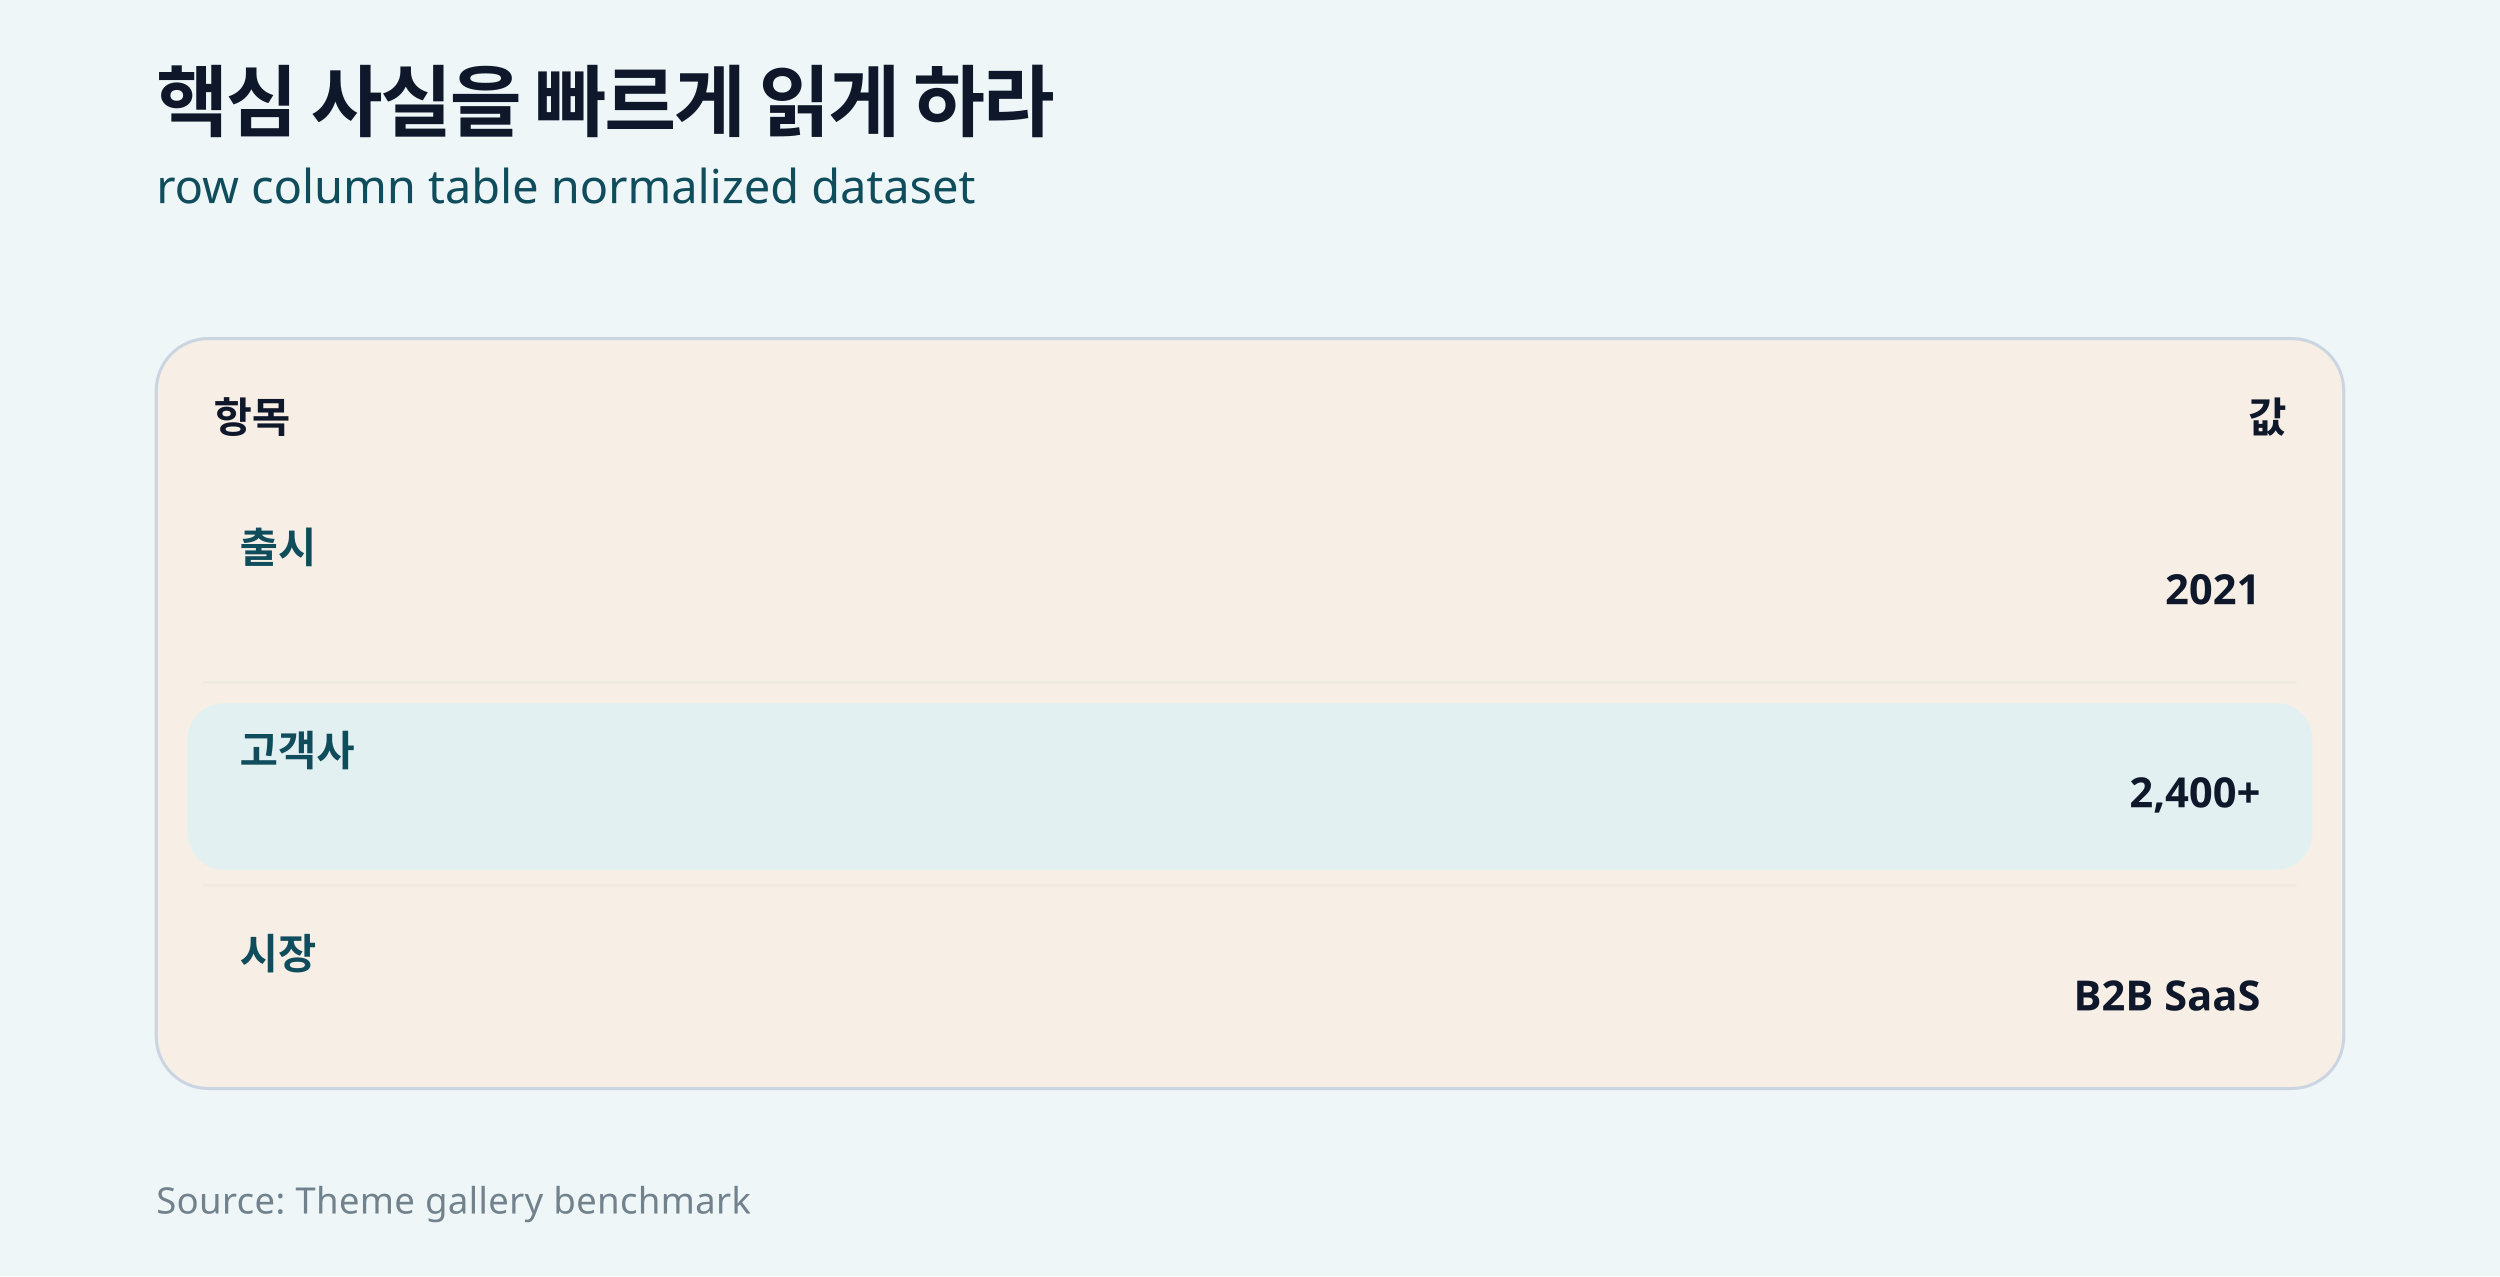
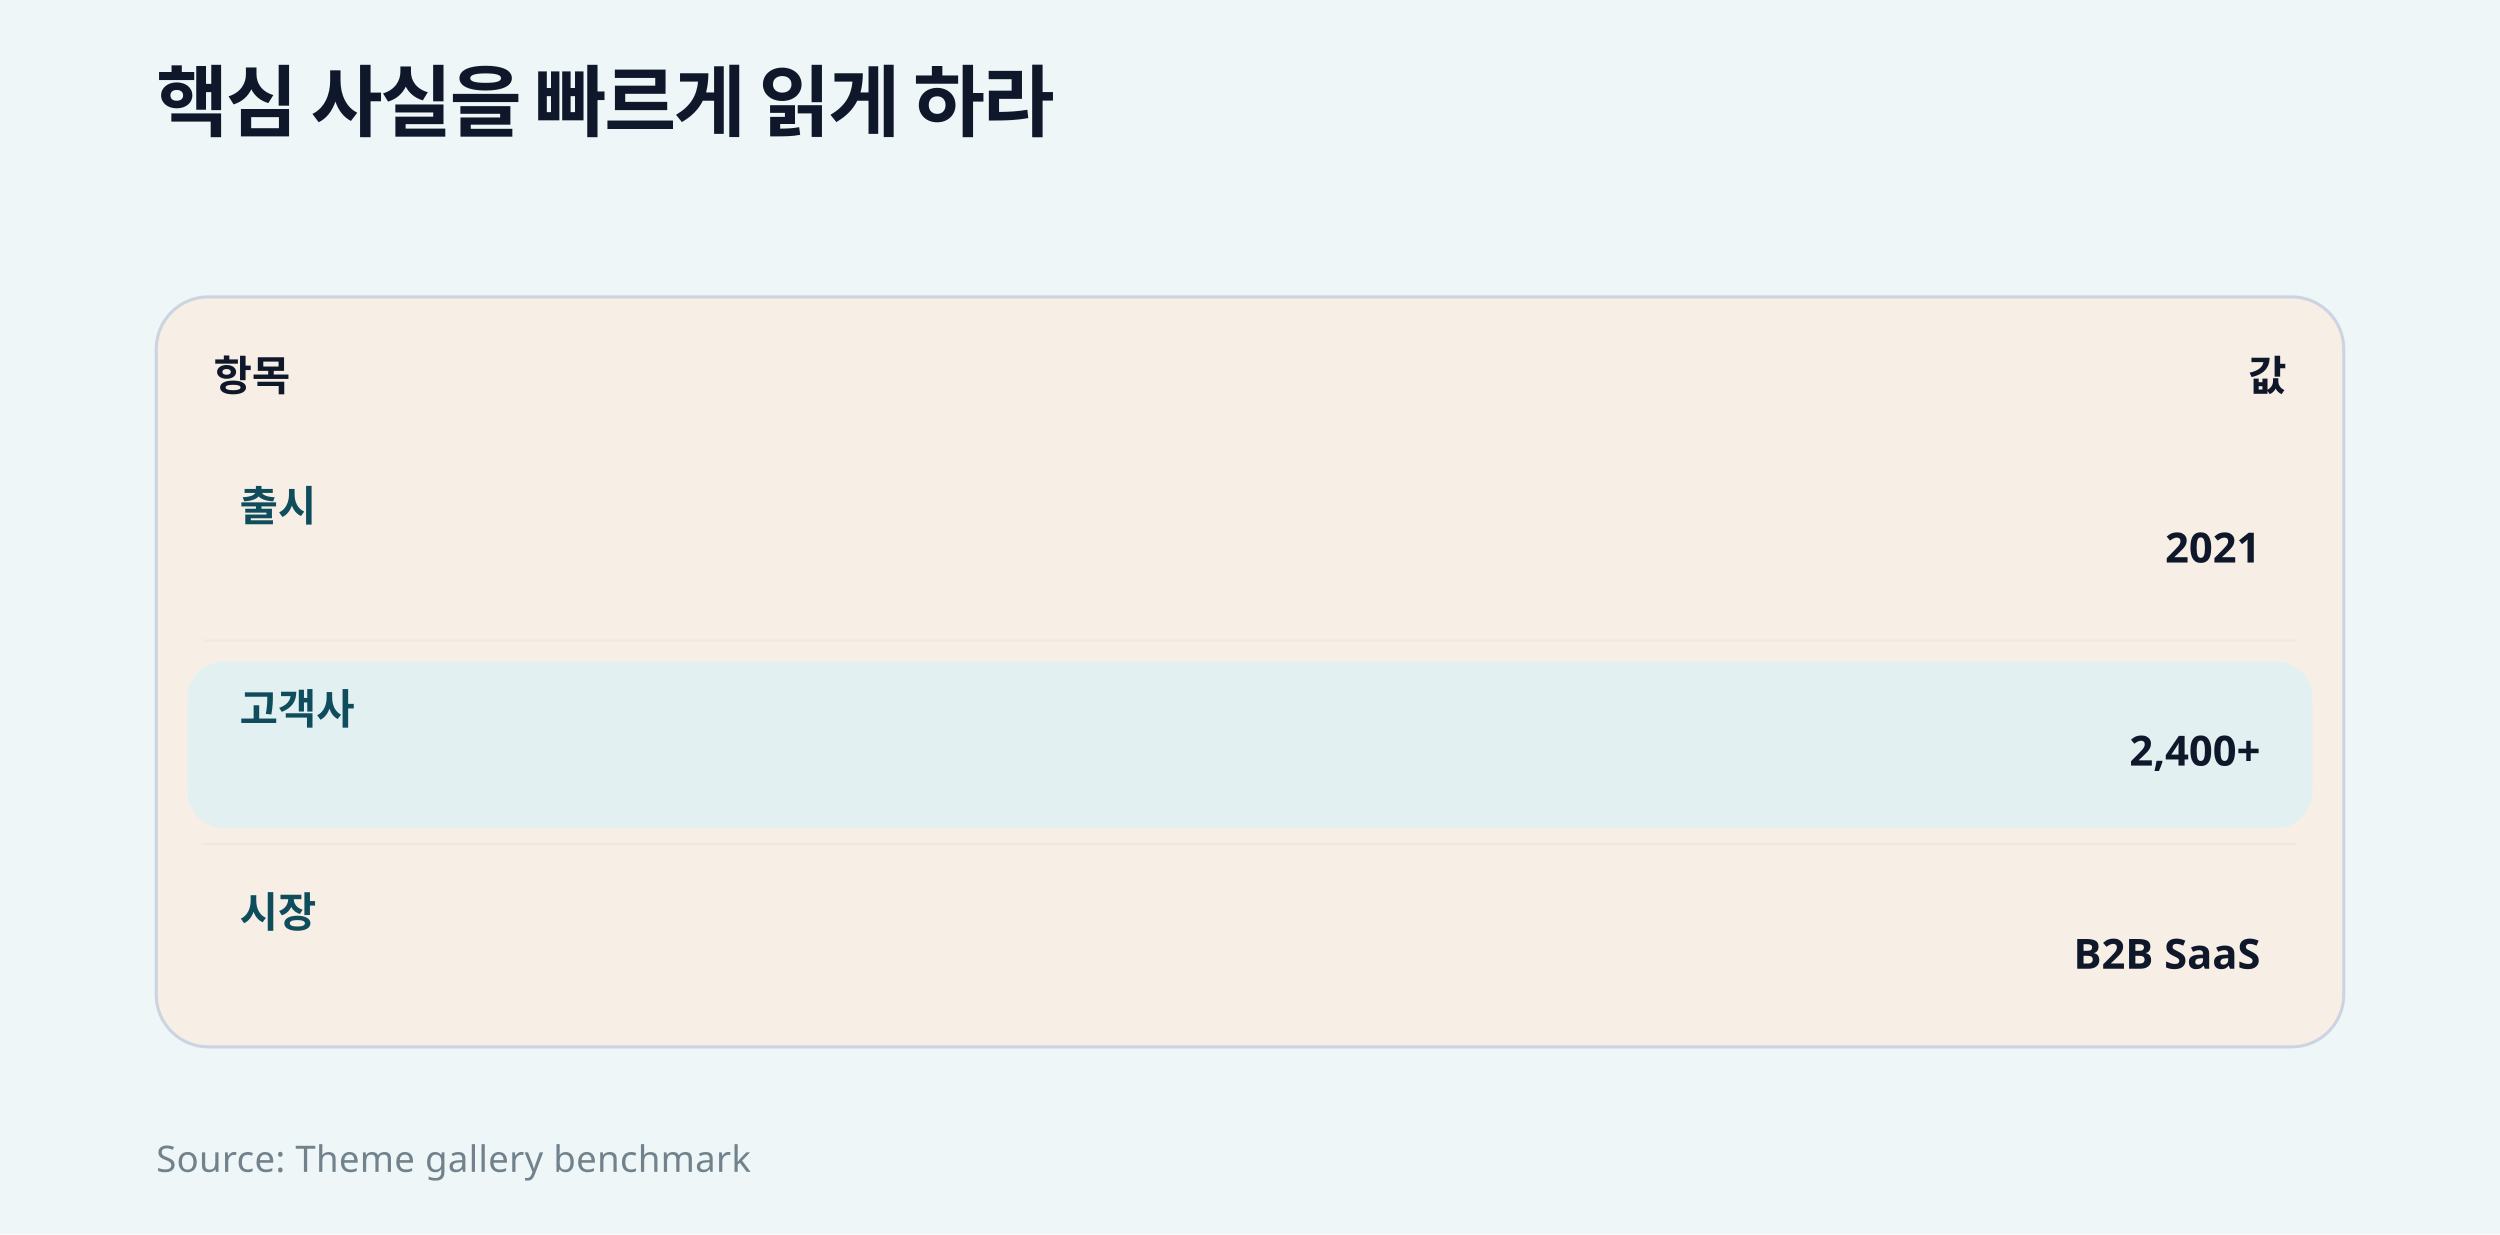
- <svg xmlns="http://www.w3.org/2000/svg" width="960" height="490" viewBox="0 0 960 490" fill="none">
+ <svg xmlns="http://www.w3.org/2000/svg" width="960" height="474" viewBox="0 0 960 474" fill="none">
  <style>.cg-root .title{font:700 30px 'Space Grotesk', 'Pretendard', 'Apple SD Gothic Neo', sans-serif; fill:#0f172a; letter-spacing:-0.03em;}.cg-root .subtitle{font:500 18px 'IBM Plex Sans KR', 'Pretendard', 'Apple SD Gothic Neo', sans-serif; fill:#0f4c5c;}.cg-root .label,.cg-root .axis,.cg-root .header,.cg-root .cell{font:650 16px 'IBM Plex Sans KR', 'Pretendard', 'Apple SD Gothic Neo', sans-serif; fill:#0f4c5c;}.cg-root .value{font:700 16px 'IBM Plex Sans KR', 'Pretendard', 'Apple SD Gothic Neo', sans-serif; fill:#0f172a;}.cg-root .header{font-weight:700; fill:#0f172a;}.cg-root .tick{font:500 14px 'IBM Plex Sans KR', 'Pretendard', 'Apple SD Gothic Neo', sans-serif; fill:#5a6c78;}.cg-root .source{font:500 14px 'IBM Plex Sans KR', 'Pretendard', 'Apple SD Gothic Neo', sans-serif; fill:#5a6c78; letter-spacing:0.01em;}.cg-root .stat{font:800 72px 'Space Grotesk', 'Pretendard', 'Apple SD Gothic Neo', sans-serif; fill:#0f172a; letter-spacing:-0.04em;}</style>
-   <rect x="0" y="0" width="960" height="490" fill="#eef6f7" />
+   <rect x="0" y="0" width="960" height="474" fill="#eef6f7" />
  <g class="cg-root">
    <text x="60" y="50" class="title" fill="#0f172a" style="fill:#0f172a !important;">핵심 사실을 빠르게 읽게 하라</text>
-     <text x="60" y="78" class="subtitle" fill="#0f4c5c" style="fill:#0f4c5c !important;">row column table normalized dataset</text>
-     <rect x="60" y="130" width="840" height="288" rx="20" fill="#f7efe5" stroke="#cbd5e1" stroke-width="1.2" />
-     <text x="82" y="166" class="header" fill="#0f172a" style="fill:#0f172a !important;">항목</text>
-     <text x="878" y="166" class="header" text-anchor="end" fill="#0f172a" style="fill:#0f172a !important;">값</text>
-     <rect x="72" y="192" width="816" height="64" rx="14" fill="#f7efe5" />
-     <text x="92" y="216" class="label" fill="#0f4c5c" style="fill:#0f4c5c !important;">출시</text>
-     <text x="868" y="232" class="value" text-anchor="end" font-size="28" fill="#0f172a" style="fill:#0f172a !important;">2021</text>
-     <line x1="78" y1="262" x2="882" y2="262" stroke="#cbd5e1" stroke-width="1" stroke-opacity="0.22" />
-     <rect x="72" y="270" width="816" height="64" rx="14" fill="#e3f0f2" />
-     <text x="92" y="294" class="label" fill="#0f4c5c" style="fill:#0f4c5c !important;">고객사</text>
-     <text x="868" y="310" class="value" text-anchor="end" font-size="28" fill="#0f172a" style="fill:#0f172a !important;">2,400+</text>
-     <line x1="78" y1="340" x2="882" y2="340" stroke="#cbd5e1" stroke-width="1" stroke-opacity="0.22" />
-     <rect x="72" y="348" width="816" height="64" rx="14" fill="#f7efe5" />
-     <text x="92" y="372" class="label" fill="#0f4c5c" style="fill:#0f4c5c !important;">시장</text>
-     <text x="868" y="388" class="value" text-anchor="end" font-size="28" fill="#0f172a" style="fill:#0f172a !important;">B2B SaaS</text>
-     <text x="60" y="466" class="source" opacity="0.84" fill="#5a6c78" style="fill:#5a6c78 !important;">Source: Theme gallery benchmark</text>
+     <rect x="60" y="114" width="840" height="288" rx="20" fill="#f7efe5" stroke="#cbd5e1" stroke-width="1.2" />
+     <text x="82" y="150" class="header" fill="#0f172a" style="fill:#0f172a !important;">항목</text>
+     <text x="878" y="150" class="header" text-anchor="end" fill="#0f172a" style="fill:#0f172a !important;">값</text>
+     <rect x="72" y="176" width="816" height="64" rx="14" fill="#f7efe5" />
+     <text x="92" y="200" class="label" fill="#0f4c5c" style="fill:#0f4c5c !important;">출시</text>
+     <text x="868" y="216" class="value" text-anchor="end" font-size="28" fill="#0f172a" style="fill:#0f172a !important;">2021</text>
+     <line x1="78" y1="246" x2="882" y2="246" stroke="#cbd5e1" stroke-width="1" stroke-opacity="0.22" />
+     <rect x="72" y="254" width="816" height="64" rx="14" fill="#e3f0f2" />
+     <text x="92" y="278" class="label" fill="#0f4c5c" style="fill:#0f4c5c !important;">고객사</text>
+     <text x="868" y="294" class="value" text-anchor="end" font-size="28" fill="#0f172a" style="fill:#0f172a !important;">2,400+</text>
+     <line x1="78" y1="324" x2="882" y2="324" stroke="#cbd5e1" stroke-width="1" stroke-opacity="0.22" />
+     <rect x="72" y="332" width="816" height="64" rx="14" fill="#f7efe5" />
+     <text x="92" y="356" class="label" fill="#0f4c5c" style="fill:#0f4c5c !important;">시장</text>
+     <text x="868" y="372" class="value" text-anchor="end" font-size="28" fill="#0f172a" style="fill:#0f172a !important;">B2B SaaS</text>
+     <text x="60" y="450" class="source" opacity="0.84" fill="#5a6c78" style="fill:#5a6c78 !important;">Source: Theme gallery benchmark</text>
  </g>
</svg>
